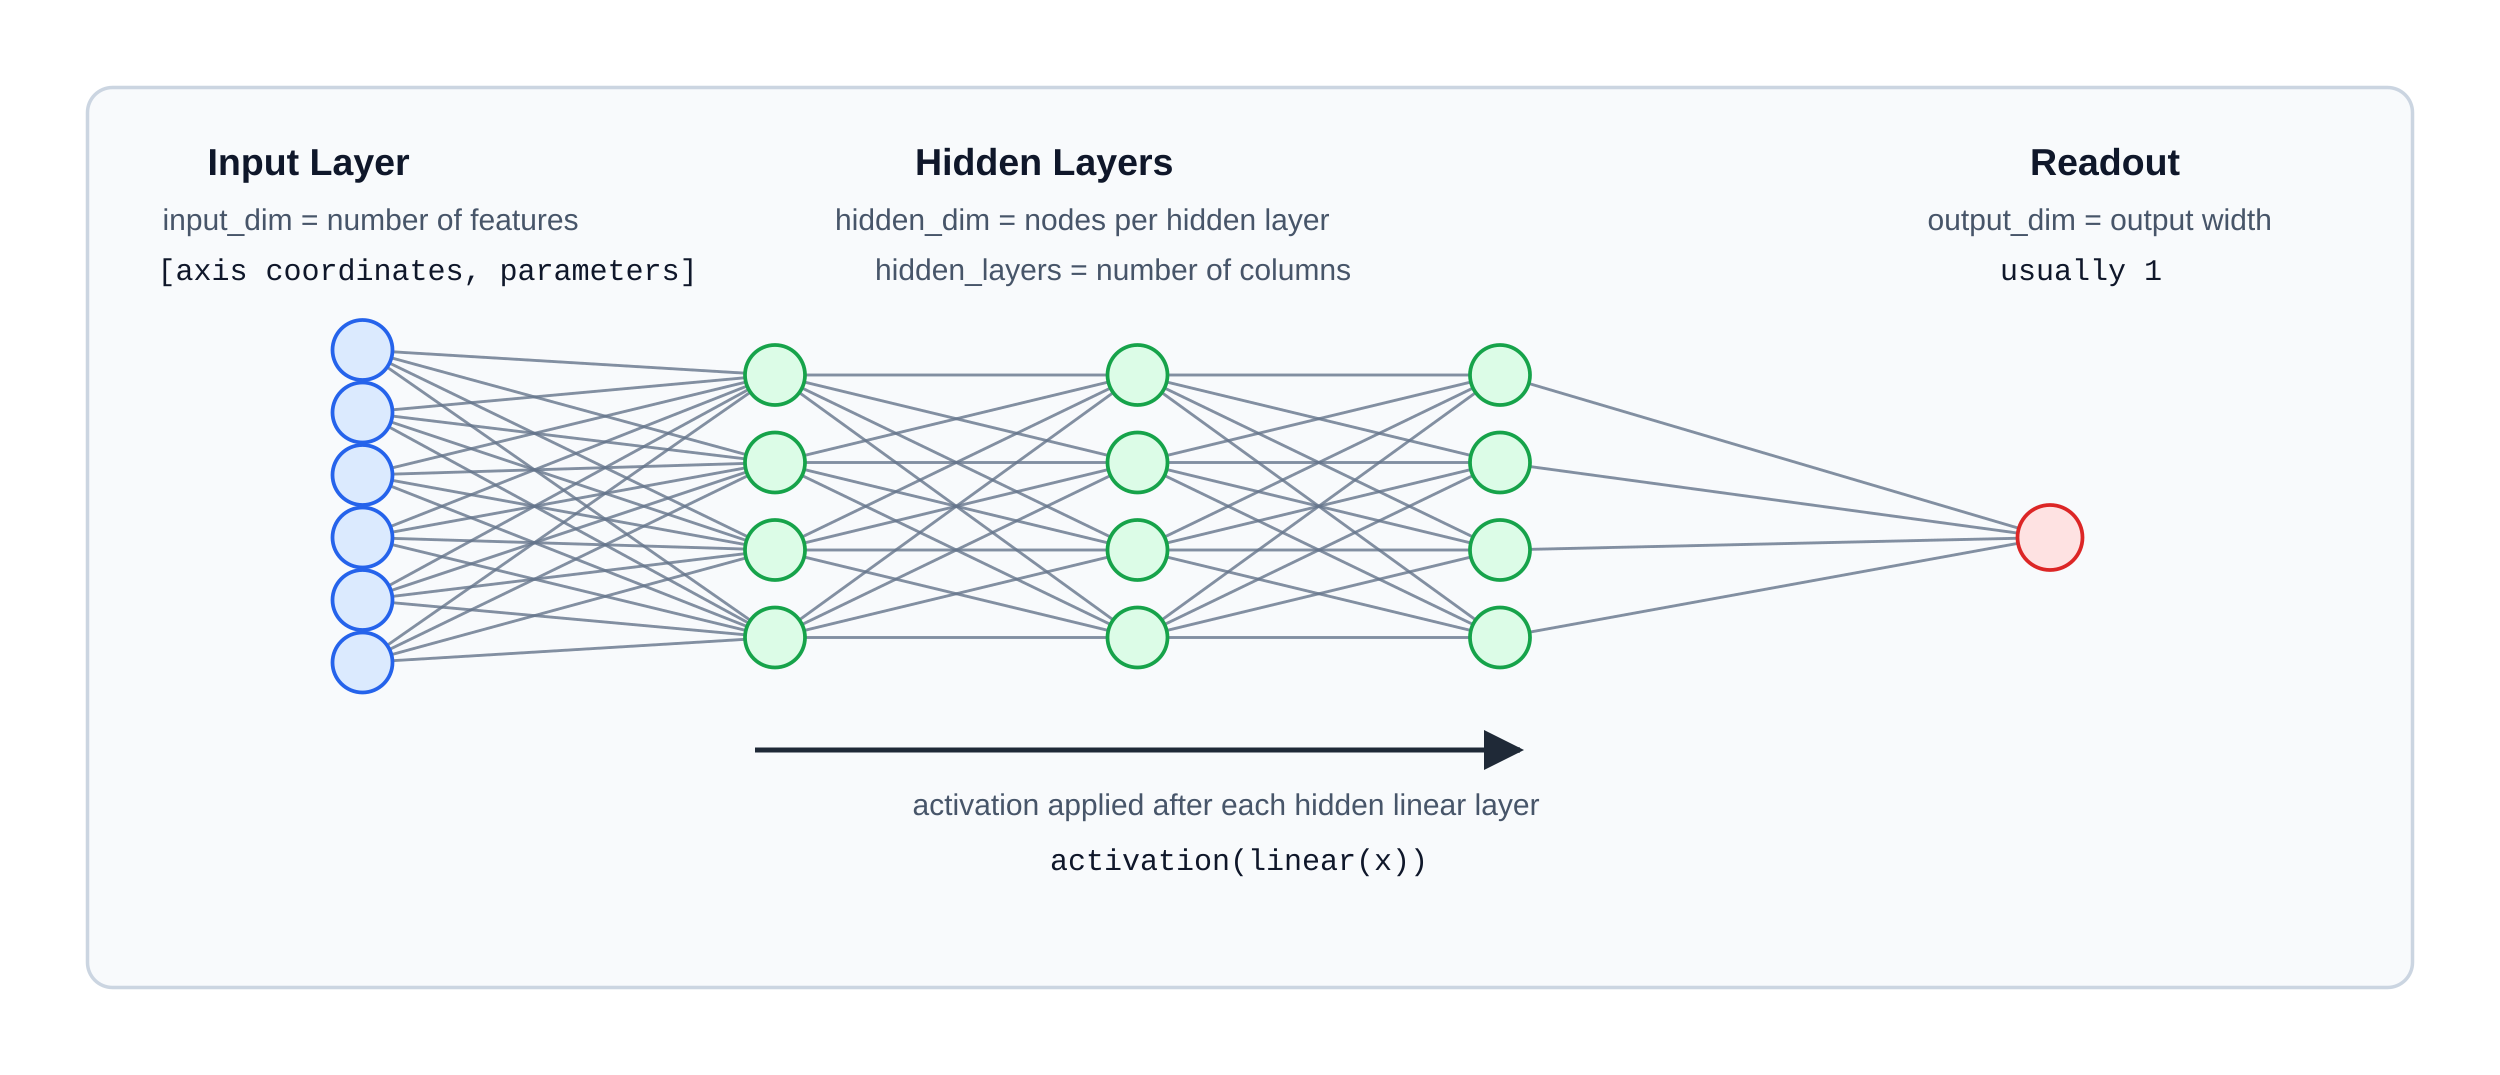
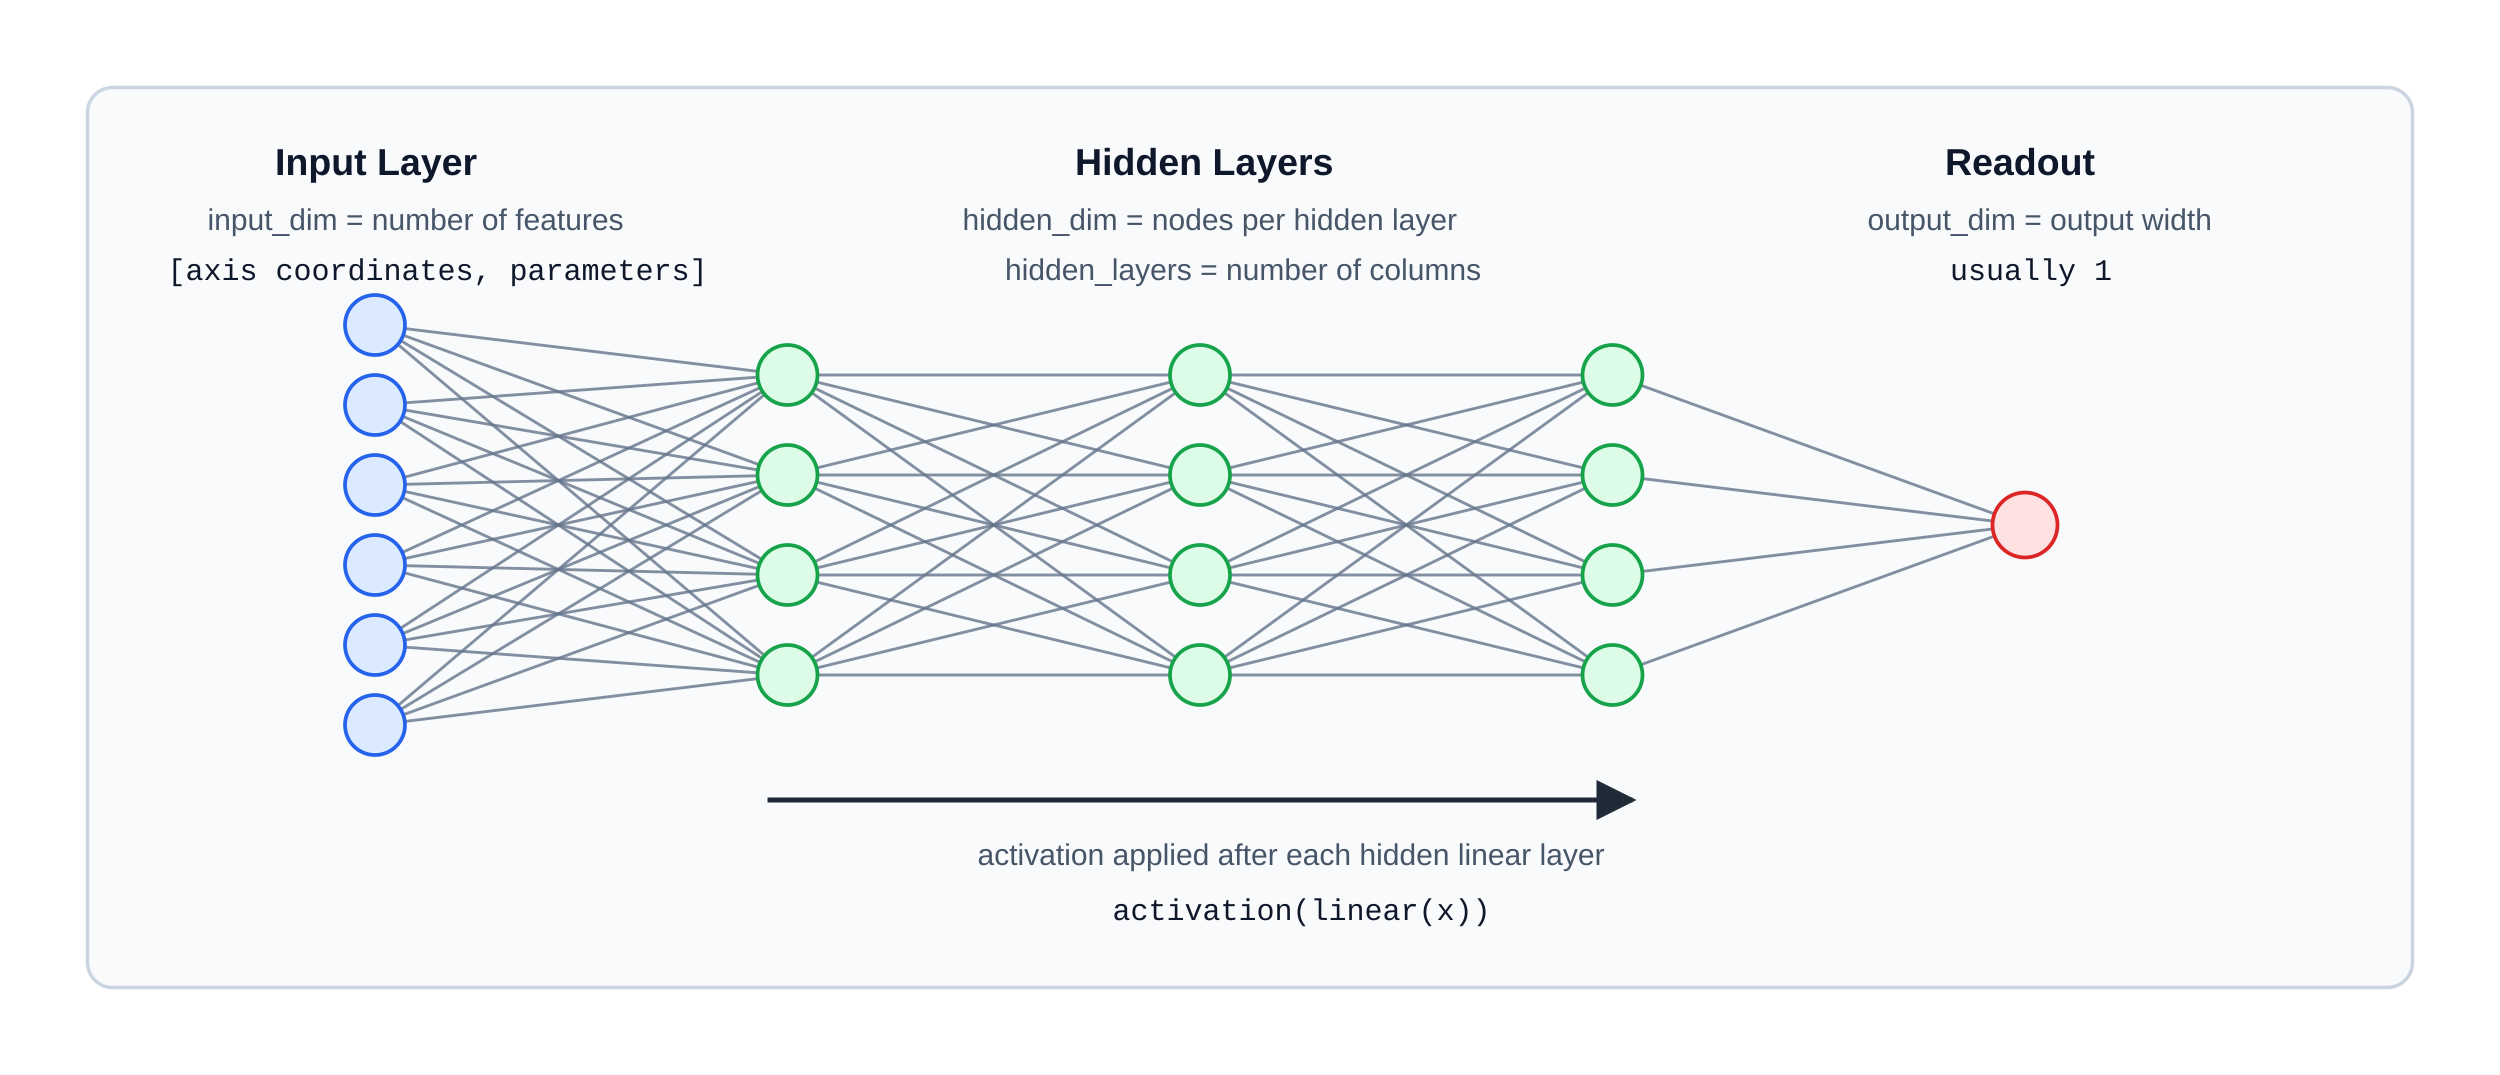
<svg xmlns="http://www.w3.org/2000/svg" width="1000" height="430" viewBox="0 0 1000 430" role="img" aria-labelledby="title desc">
  <defs>
    <marker id="arrow" viewBox="0 0 10 10" refX="9" refY="5" markerWidth="8" markerHeight="8" orient="auto">
      <path d="M 0 0 L 10 5 L 0 10 z" fill="#1f2937" />
    </marker>
    <style>
      .bg { fill: #ffffff; }
      .panel { fill: #f8fafc; stroke: #cbd5e1; stroke-width: 1.4; }
      .input { fill: #dbeafe; stroke: #2563eb; stroke-width: 1.5; }
      .hidden { fill: #dcfce7; stroke: #16a34a; stroke-width: 1.5; }
      .output { fill: #fee2e2; stroke: #dc2626; stroke-width: 1.5; }
      .conn { stroke: #64748b; stroke-width: 1.15; opacity: 0.8; }
      .arrow { stroke: #1f2937; stroke-width: 2; fill: none; marker-end: url(#arrow); }
      .label { font-family: Arial, Helvetica, sans-serif; font-size: 15px; font-weight: 700; fill: #0f172a; }
      .small { font-family: Arial, Helvetica, sans-serif; font-size: 12px; fill: #475569; }
      .mono { font-family: "SFMono-Regular", Consolas, "Liberation Mono", monospace; font-size: 12px; fill: #0f172a; }
-       .node { fill: #ffffff; stroke: #334155; stroke-width: 1.3; }
    </style>
  </defs>
  <rect class="bg" x="0" y="0" width="1000" height="430" />
  <rect class="panel" x="35" y="35" width="930" height="360" rx="10" />
-   <text class="label" x="83" y="70">Input Layer</text>
-   <text class="small" x="65" y="92">input_dim = number of features</text>
-   <text class="mono" x="63" y="112">[axis coordinates, parameters]</text>
-   <text class="label" x="366" y="70">Hidden Layers</text>
-   <text class="small" x="334" y="92">hidden_dim = nodes per hidden layer</text>
-   <text class="small" x="350" y="112">hidden_layers = number of columns</text>
-   <text class="label" x="812" y="70">Readout</text>
-   <text class="small" x="771" y="92">output_dim = output width</text>
-   <text class="mono" x="800" y="112">usually 1</text>
+   <text class="label" x="110" y="70">Input Layer</text>
+   <text class="small" x="83" y="92">input_dim = number of features</text>
+   <text class="mono" x="67" y="112">[axis coordinates, parameters]</text>
+   <text class="label" x="430" y="70">Hidden Layers</text>
+   <text class="small" x="385" y="92">hidden_dim = nodes per hidden layer</text>
+   <text class="small" x="402" y="112">hidden_layers = number of columns</text>
+   <text class="label" x="778" y="70">Readout</text>
+   <text class="small" x="747" y="92">output_dim = output width</text>
+   <text class="mono" x="780" y="112">usually 1</text>
  <g>
-     <line class="conn" x1="145" y1="140" x2="310" y2="150" />
-     <line class="conn" x1="145" y1="140" x2="310" y2="185" />
-     <line class="conn" x1="145" y1="140" x2="310" y2="220" />
-     <line class="conn" x1="145" y1="140" x2="310" y2="255" />
-     <line class="conn" x1="145" y1="165" x2="310" y2="150" />
-     <line class="conn" x1="145" y1="165" x2="310" y2="185" />
-     <line class="conn" x1="145" y1="165" x2="310" y2="220" />
-     <line class="conn" x1="145" y1="165" x2="310" y2="255" />
-     <line class="conn" x1="145" y1="190" x2="310" y2="150" />
-     <line class="conn" x1="145" y1="190" x2="310" y2="185" />
-     <line class="conn" x1="145" y1="190" x2="310" y2="220" />
-     <line class="conn" x1="145" y1="190" x2="310" y2="255" />
-     <line class="conn" x1="145" y1="215" x2="310" y2="150" />
-     <line class="conn" x1="145" y1="215" x2="310" y2="185" />
-     <line class="conn" x1="145" y1="215" x2="310" y2="220" />
-     <line class="conn" x1="145" y1="215" x2="310" y2="255" />
-     <line class="conn" x1="145" y1="240" x2="310" y2="150" />
-     <line class="conn" x1="145" y1="240" x2="310" y2="185" />
-     <line class="conn" x1="145" y1="240" x2="310" y2="220" />
-     <line class="conn" x1="145" y1="240" x2="310" y2="255" />
-     <line class="conn" x1="145" y1="265" x2="310" y2="150" />
-     <line class="conn" x1="145" y1="265" x2="310" y2="185" />
-     <line class="conn" x1="145" y1="265" x2="310" y2="220" />
-     <line class="conn" x1="145" y1="265" x2="310" y2="255" />
-     <line class="conn" x1="310" y1="150" x2="455" y2="150" />
-     <line class="conn" x1="310" y1="150" x2="455" y2="185" />
-     <line class="conn" x1="310" y1="150" x2="455" y2="220" />
-     <line class="conn" x1="310" y1="150" x2="455" y2="255" />
-     <line class="conn" x1="310" y1="185" x2="455" y2="150" />
-     <line class="conn" x1="310" y1="185" x2="455" y2="185" />
-     <line class="conn" x1="310" y1="185" x2="455" y2="220" />
-     <line class="conn" x1="310" y1="185" x2="455" y2="255" />
-     <line class="conn" x1="310" y1="220" x2="455" y2="150" />
-     <line class="conn" x1="310" y1="220" x2="455" y2="185" />
-     <line class="conn" x1="310" y1="220" x2="455" y2="220" />
-     <line class="conn" x1="310" y1="220" x2="455" y2="255" />
-     <line class="conn" x1="310" y1="255" x2="455" y2="150" />
-     <line class="conn" x1="310" y1="255" x2="455" y2="185" />
-     <line class="conn" x1="310" y1="255" x2="455" y2="220" />
-     <line class="conn" x1="310" y1="255" x2="455" y2="255" />
-     <line class="conn" x1="455" y1="150" x2="600" y2="150" />
-     <line class="conn" x1="455" y1="150" x2="600" y2="185" />
-     <line class="conn" x1="455" y1="150" x2="600" y2="220" />
-     <line class="conn" x1="455" y1="150" x2="600" y2="255" />
-     <line class="conn" x1="455" y1="185" x2="600" y2="150" />
-     <line class="conn" x1="455" y1="185" x2="600" y2="185" />
-     <line class="conn" x1="455" y1="185" x2="600" y2="220" />
-     <line class="conn" x1="455" y1="185" x2="600" y2="255" />
-     <line class="conn" x1="455" y1="220" x2="600" y2="150" />
-     <line class="conn" x1="455" y1="220" x2="600" y2="185" />
-     <line class="conn" x1="455" y1="220" x2="600" y2="220" />
-     <line class="conn" x1="455" y1="220" x2="600" y2="255" />
-     <line class="conn" x1="455" y1="255" x2="600" y2="150" />
-     <line class="conn" x1="455" y1="255" x2="600" y2="185" />
-     <line class="conn" x1="455" y1="255" x2="600" y2="220" />
-     <line class="conn" x1="455" y1="255" x2="600" y2="255" />
-     <line class="conn" x1="600" y1="150" x2="820" y2="215" />
-     <line class="conn" x1="600" y1="185" x2="820" y2="215" />
-     <line class="conn" x1="600" y1="220" x2="820" y2="215" />
-     <line class="conn" x1="600" y1="255" x2="820" y2="215" />
+     <line class="conn" x1="150" y1="130" x2="315" y2="150" />
+     <line class="conn" x1="150" y1="130" x2="315" y2="190" />
+     <line class="conn" x1="150" y1="130" x2="315" y2="230" />
+     <line class="conn" x1="150" y1="130" x2="315" y2="270" />
+     <line class="conn" x1="150" y1="162" x2="315" y2="150" />
+     <line class="conn" x1="150" y1="162" x2="315" y2="190" />
+     <line class="conn" x1="150" y1="162" x2="315" y2="230" />
+     <line class="conn" x1="150" y1="162" x2="315" y2="270" />
+     <line class="conn" x1="150" y1="194" x2="315" y2="150" />
+     <line class="conn" x1="150" y1="194" x2="315" y2="190" />
+     <line class="conn" x1="150" y1="194" x2="315" y2="230" />
+     <line class="conn" x1="150" y1="194" x2="315" y2="270" />
+     <line class="conn" x1="150" y1="226" x2="315" y2="150" />
+     <line class="conn" x1="150" y1="226" x2="315" y2="190" />
+     <line class="conn" x1="150" y1="226" x2="315" y2="230" />
+     <line class="conn" x1="150" y1="226" x2="315" y2="270" />
+     <line class="conn" x1="150" y1="258" x2="315" y2="150" />
+     <line class="conn" x1="150" y1="258" x2="315" y2="190" />
+     <line class="conn" x1="150" y1="258" x2="315" y2="230" />
+     <line class="conn" x1="150" y1="258" x2="315" y2="270" />
+     <line class="conn" x1="150" y1="290" x2="315" y2="150" />
+     <line class="conn" x1="150" y1="290" x2="315" y2="190" />
+     <line class="conn" x1="150" y1="290" x2="315" y2="230" />
+     <line class="conn" x1="150" y1="290" x2="315" y2="270" />
+     <line class="conn" x1="315" y1="150" x2="480" y2="150" />
+     <line class="conn" x1="315" y1="150" x2="480" y2="190" />
+     <line class="conn" x1="315" y1="150" x2="480" y2="230" />
+     <line class="conn" x1="315" y1="150" x2="480" y2="270" />
+     <line class="conn" x1="315" y1="190" x2="480" y2="150" />
+     <line class="conn" x1="315" y1="190" x2="480" y2="190" />
+     <line class="conn" x1="315" y1="190" x2="480" y2="230" />
+     <line class="conn" x1="315" y1="190" x2="480" y2="270" />
+     <line class="conn" x1="315" y1="230" x2="480" y2="150" />
+     <line class="conn" x1="315" y1="230" x2="480" y2="190" />
+     <line class="conn" x1="315" y1="230" x2="480" y2="230" />
+     <line class="conn" x1="315" y1="230" x2="480" y2="270" />
+     <line class="conn" x1="315" y1="270" x2="480" y2="150" />
+     <line class="conn" x1="315" y1="270" x2="480" y2="190" />
+     <line class="conn" x1="315" y1="270" x2="480" y2="230" />
+     <line class="conn" x1="315" y1="270" x2="480" y2="270" />
+     <line class="conn" x1="480" y1="150" x2="645" y2="150" />
+     <line class="conn" x1="480" y1="150" x2="645" y2="190" />
+     <line class="conn" x1="480" y1="150" x2="645" y2="230" />
+     <line class="conn" x1="480" y1="150" x2="645" y2="270" />
+     <line class="conn" x1="480" y1="190" x2="645" y2="150" />
+     <line class="conn" x1="480" y1="190" x2="645" y2="190" />
+     <line class="conn" x1="480" y1="190" x2="645" y2="230" />
+     <line class="conn" x1="480" y1="190" x2="645" y2="270" />
+     <line class="conn" x1="480" y1="230" x2="645" y2="150" />
+     <line class="conn" x1="480" y1="230" x2="645" y2="190" />
+     <line class="conn" x1="480" y1="230" x2="645" y2="230" />
+     <line class="conn" x1="480" y1="230" x2="645" y2="270" />
+     <line class="conn" x1="480" y1="270" x2="645" y2="150" />
+     <line class="conn" x1="480" y1="270" x2="645" y2="190" />
+     <line class="conn" x1="480" y1="270" x2="645" y2="230" />
+     <line class="conn" x1="480" y1="270" x2="645" y2="270" />
+     <line class="conn" x1="645" y1="150" x2="810" y2="210" />
+     <line class="conn" x1="645" y1="190" x2="810" y2="210" />
+     <line class="conn" x1="645" y1="230" x2="810" y2="210" />
+     <line class="conn" x1="645" y1="270" x2="810" y2="210" />
  </g>
-   <circle class="input" cx="145" cy="140" r="12" />
-   <circle class="input" cx="145" cy="165" r="12" />
-   <circle class="input" cx="145" cy="190" r="12" />
-   <circle class="input" cx="145" cy="215" r="12" />
-   <circle class="input" cx="145" cy="240" r="12" />
-   <circle class="input" cx="145" cy="265" r="12" />
-   <circle class="hidden" cx="310" cy="150" r="12" />
-   <circle class="hidden" cx="310" cy="185" r="12" />
-   <circle class="hidden" cx="310" cy="220" r="12" />
-   <circle class="hidden" cx="310" cy="255" r="12" />
-   <circle class="hidden" cx="455" cy="150" r="12" />
-   <circle class="hidden" cx="455" cy="185" r="12" />
-   <circle class="hidden" cx="455" cy="220" r="12" />
-   <circle class="hidden" cx="455" cy="255" r="12" />
-   <circle class="hidden" cx="600" cy="150" r="12" />
-   <circle class="hidden" cx="600" cy="185" r="12" />
-   <circle class="hidden" cx="600" cy="220" r="12" />
-   <circle class="hidden" cx="600" cy="255" r="12" />
-   <circle class="output" cx="820" cy="215" r="13" />
-   <path class="arrow" d="M 302 300 L 608 300" />
-   <text class="small" x="365" y="326">activation applied after each hidden linear layer</text>
-   <text class="mono" x="420" y="348">activation(linear(x))</text>
+   <circle class="input" cx="150" cy="130" r="12" />
+   <circle class="input" cx="150" cy="162" r="12" />
+   <circle class="input" cx="150" cy="194" r="12" />
+   <circle class="input" cx="150" cy="226" r="12" />
+   <circle class="input" cx="150" cy="258" r="12" />
+   <circle class="input" cx="150" cy="290" r="12" />
+   <circle class="hidden" cx="315" cy="150" r="12" />
+   <circle class="hidden" cx="315" cy="190" r="12" />
+   <circle class="hidden" cx="315" cy="230" r="12" />
+   <circle class="hidden" cx="315" cy="270" r="12" />
+   <circle class="hidden" cx="480" cy="150" r="12" />
+   <circle class="hidden" cx="480" cy="190" r="12" />
+   <circle class="hidden" cx="480" cy="230" r="12" />
+   <circle class="hidden" cx="480" cy="270" r="12" />
+   <circle class="hidden" cx="645" cy="150" r="12" />
+   <circle class="hidden" cx="645" cy="190" r="12" />
+   <circle class="hidden" cx="645" cy="230" r="12" />
+   <circle class="hidden" cx="645" cy="270" r="12" />
+   <circle class="output" cx="810" cy="210" r="13" />
+   <path class="arrow" d="M 307 320 L 653 320" />
+   <text class="small" x="391" y="346">activation applied after each hidden linear layer</text>
+   <text class="mono" x="445" y="368">activation(linear(x))</text>
</svg>
